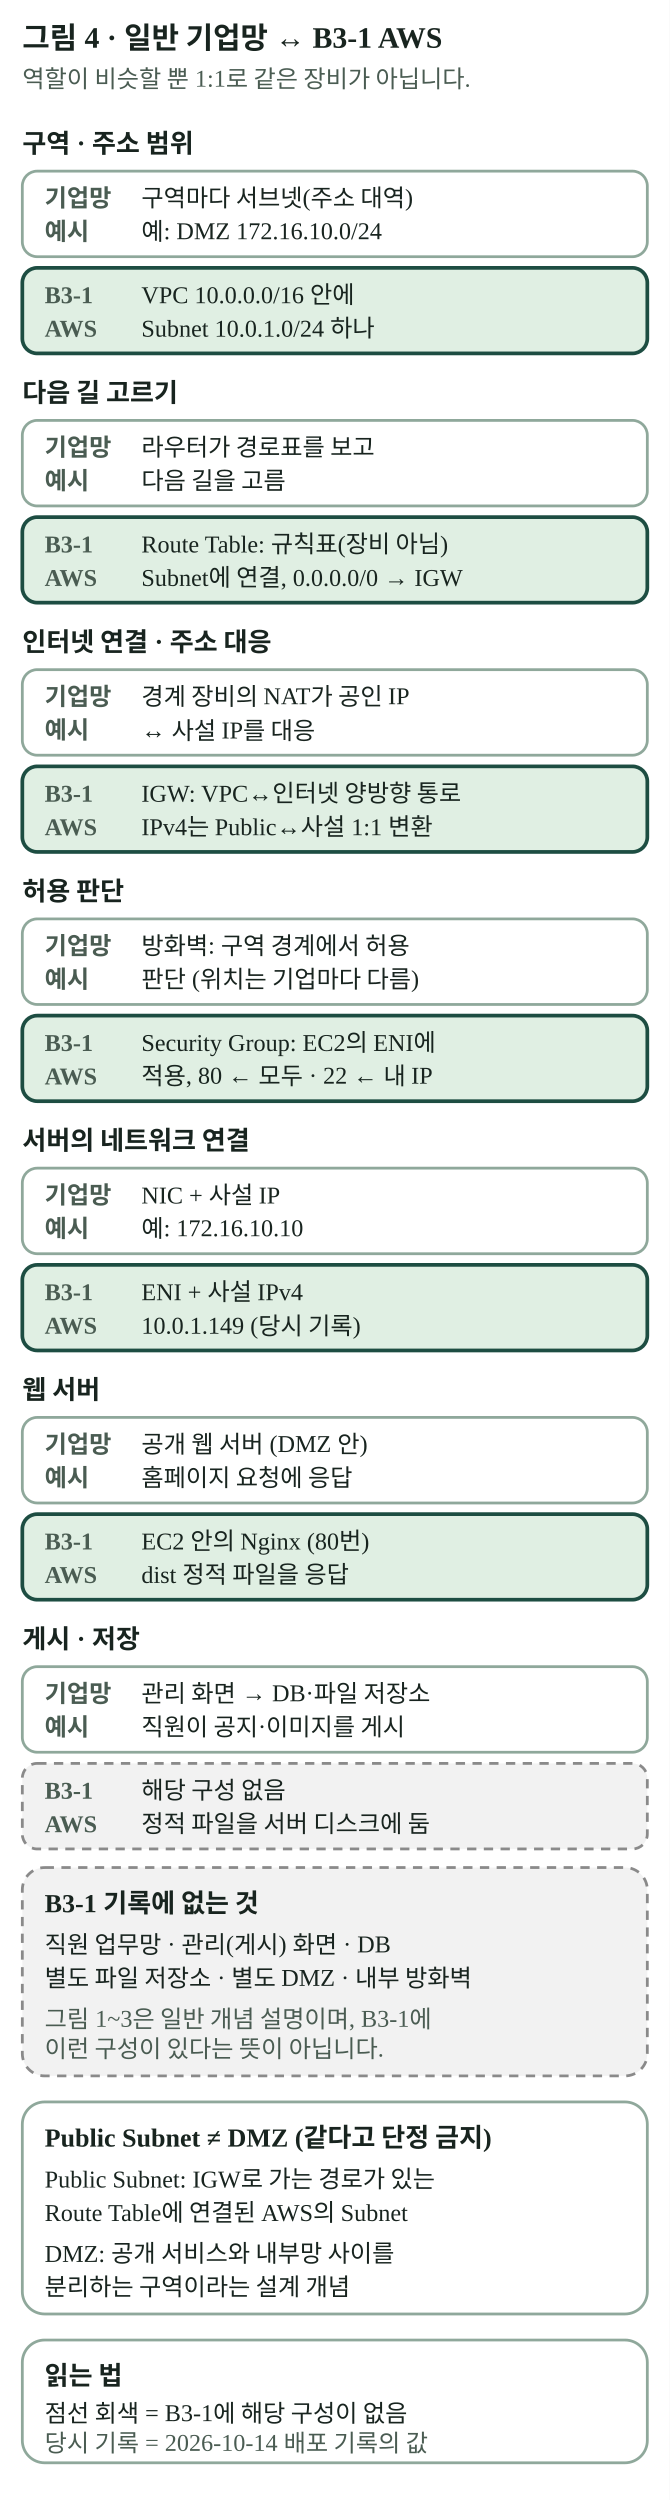
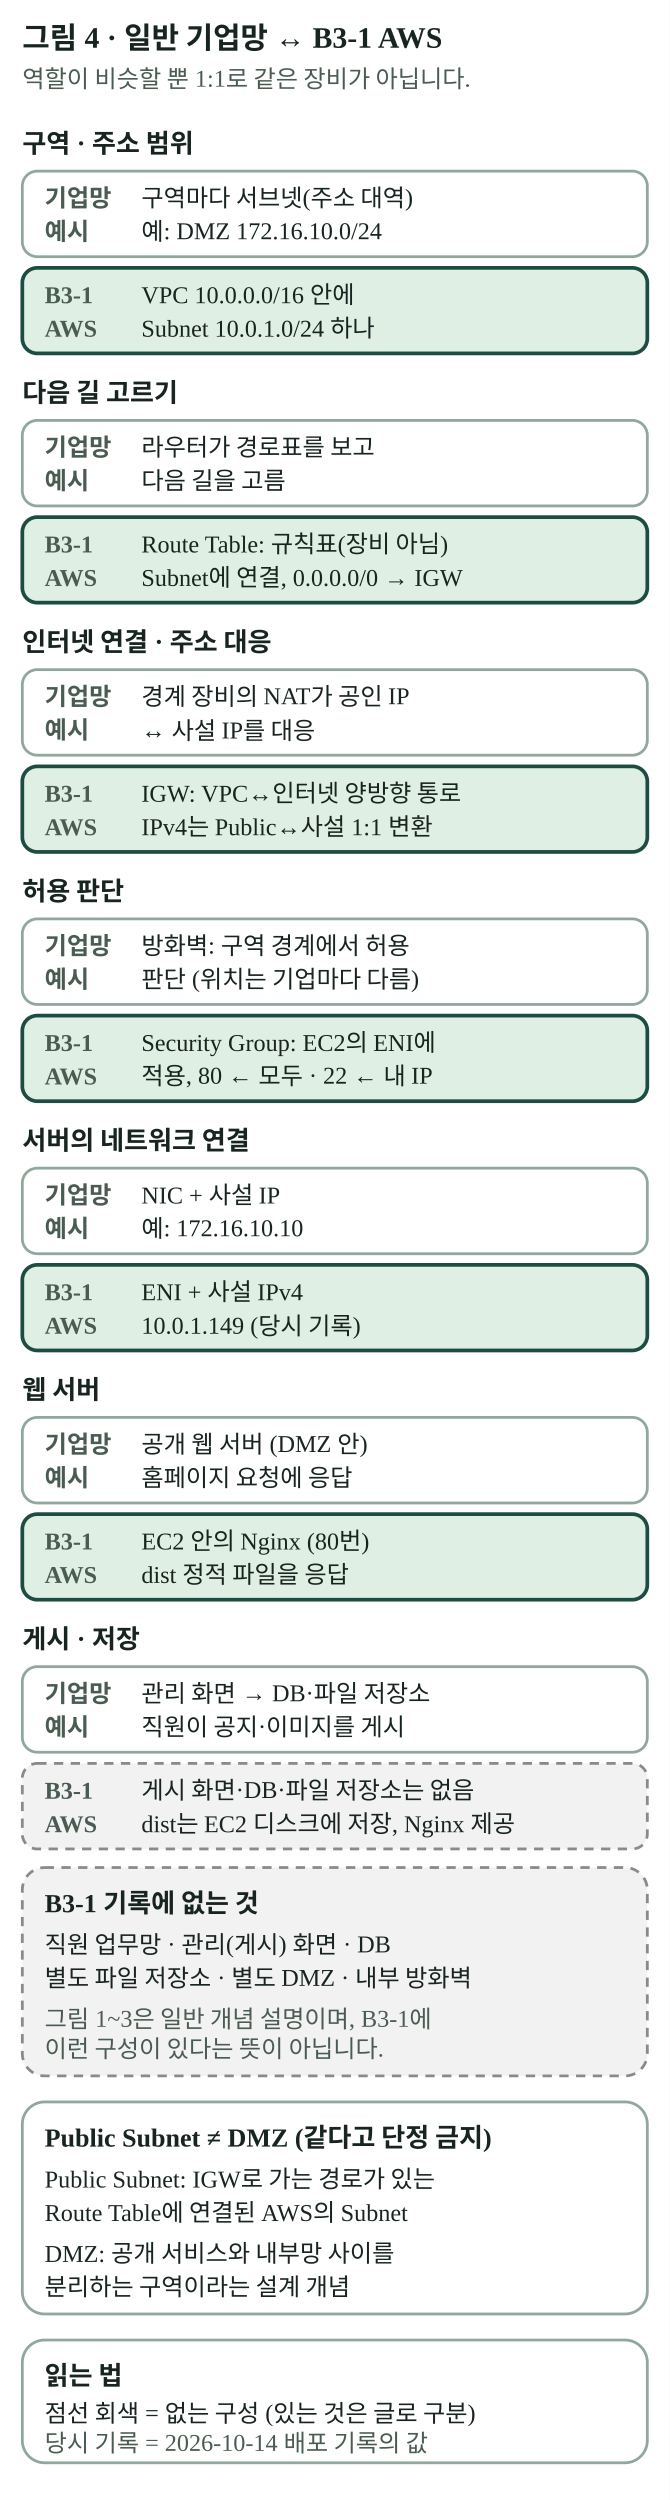
<svg xmlns="http://www.w3.org/2000/svg" viewBox="0 0 360 1344" width="360" height="1344" role="img" aria-labelledby="f4T f4D" font-family="var(--font-body, 'Pretendard VF', 'Apple SD Gothic Neo', 'Malgun Gothic', 'Noto Sans CJK KR', system-ui, sans-serif)">
  <defs>
    <style>
      .bg     { fill: #ffffff; }
      .t  { fill: #18241f; }
      .s  { fill: #4a5c52; }
      .m  { font-family: ui-monospace, SFMono-Regular, Consolas, 'Liberation Mono', monospace; }
      .b  { font-weight: 700; }
      .raised { fill: #ffffff; stroke: #8fa89b; stroke-width: 1.5; }
      .soft   { fill: #eef5ef; stroke: #8fa89b; stroke-width: 1.5; }
      .dmz    { fill: #fff6e0; stroke: #a8741a; stroke-width: 1.5; }
      .store  { fill: #e9eefb; stroke: #4a5fa8; stroke-width: 1.5; }
      .accent { fill: #e0efe3; stroke: #1d4d42; stroke-width: 2; }
      .gray   { fill: #f2f2f2; stroke: #8a8a8a; stroke-width: 1.5; stroke-dasharray: 5 4; }
      .req    { stroke: #1d4d42; stroke-width: 3; fill: none; }
      .res    { stroke: #7a4a00; stroke-width: 3; fill: none; stroke-dasharray: 8 5; }
      .link   { stroke: #6b7d73; stroke-width: 2; fill: none; }
      .note   { stroke: #6b7d73; stroke-width: 1.5; fill: none; stroke-dasharray: 2 4; stroke-linecap: round; }
      .badge  { fill: #1d4d42; }
      .badgeT { fill: #ffffff; font-weight: 700; }
      .allowP { fill: #1d4d42; }
      .allowT { fill: #ffffff; font-weight: 700; }
      .denyP  { fill: #ffffff; stroke: #9a2f2f; stroke-width: 1.8; stroke-dasharray: 3 2; }
      .denyT  { fill: #9a2f2f; font-weight: 700; }
      .hReq { fill: #1d4d42; }
      .hRes { fill: #7a4a00; }
      .hLink { fill: #6b7d73; }
    </style>
    <marker id="hReq" viewBox="0 0 10 10" refX="8" refY="5" markerWidth="6" markerHeight="6" orient="auto">
      <path d="M0 0 L10 5 L0 10 z" class="hReq" />
    </marker>
    <marker id="hRes" viewBox="0 0 10 10" refX="8" refY="5" markerWidth="6" markerHeight="6" orient="auto">
      <path d="M0 0 L10 5 L0 10 z" class="hRes" />
    </marker>
    <marker id="hLink" viewBox="0 0 10 10" refX="8" refY="5" markerWidth="6" markerHeight="6" orient="auto">
      <path d="M0 0 L10 5 L0 10 z" class="hLink" />
    </marker>
  </defs>
  <rect class="bg" x="0" y="0" width="360" height="1344" />
  <text x="12" y="26" font-size="16" class="t b">그림 4 · 일반 기업망 ↔ B3-1 AWS</text>
  <text x="12" y="47" font-size="13" class="s">역할이 비슷할 뿐 1:1로 같은 장비가 아닙니다.</text>
  <text x="12" y="82" font-size="14" class="t b">구역 · 주소 범위</text>
  <rect x="12" y="92" width="336" height="46" rx="8" class="raised" />
  <text x="24" y="111" font-size="13" class="s b">기업망</text>
  <text x="24" y="129" font-size="13" class="s b">예시</text>
  <text x="76" y="111" font-size="13" class="t">구역마다 서브넷(주소 대역)</text>
  <text x="76" y="129" font-size="13" class="t">예: DMZ 172.16.10.0/24</text>
  <rect x="12" y="144" width="336" height="46" rx="8" class="accent" />
  <text x="24" y="163" font-size="13" class="s b">B3-1</text>
  <text x="24" y="181" font-size="13" class="s b">AWS</text>
  <text x="76" y="163" font-size="13" class="t">VPC 10.0.0.0/16 안에</text>
  <text x="76" y="181" font-size="13" class="t">Subnet 10.0.1.0/24 하나</text>
  <text x="12" y="216" font-size="14" class="t b">다음 길 고르기</text>
  <rect x="12" y="226" width="336" height="46" rx="8" class="raised" />
  <text x="24" y="245" font-size="13" class="s b">기업망</text>
  <text x="24" y="263" font-size="13" class="s b">예시</text>
  <text x="76" y="245" font-size="13" class="t">라우터가 경로표를 보고</text>
  <text x="76" y="263" font-size="13" class="t">다음 길을 고름</text>
  <rect x="12" y="278" width="336" height="46" rx="8" class="accent" />
  <text x="24" y="297" font-size="13" class="s b">B3-1</text>
  <text x="24" y="315" font-size="13" class="s b">AWS</text>
  <text x="76" y="297" font-size="13" class="t">Route Table: 규칙표(장비 아님)</text>
  <text x="76" y="315" font-size="13" class="t">Subnet에 연결, 0.0.0.0/0 → IGW</text>
  <text x="12" y="350" font-size="14" class="t b">인터넷 연결 · 주소 대응</text>
  <rect x="12" y="360" width="336" height="46" rx="8" class="raised" />
  <text x="24" y="379" font-size="13" class="s b">기업망</text>
  <text x="24" y="397" font-size="13" class="s b">예시</text>
  <text x="76" y="379" font-size="13" class="t">경계 장비의 NAT가 공인 IP</text>
  <text x="76" y="397" font-size="13" class="t">↔ 사설 IP를 대응</text>
  <rect x="12" y="412" width="336" height="46" rx="8" class="accent" />
  <text x="24" y="431" font-size="13" class="s b">B3-1</text>
  <text x="24" y="449" font-size="13" class="s b">AWS</text>
  <text x="76" y="431" font-size="13" class="t">IGW: VPC↔인터넷 양방향 통로</text>
  <text x="76" y="449" font-size="13" class="t">IPv4는 Public↔사설 1:1 변환</text>
  <text x="12" y="484" font-size="14" class="t b">허용 판단</text>
  <rect x="12" y="494" width="336" height="46" rx="8" class="raised" />
  <text x="24" y="513" font-size="13" class="s b">기업망</text>
  <text x="24" y="531" font-size="13" class="s b">예시</text>
  <text x="76" y="513" font-size="13" class="t">방화벽: 구역 경계에서 허용</text>
  <text x="76" y="531" font-size="13" class="t">판단 (위치는 기업마다 다름)</text>
  <rect x="12" y="546" width="336" height="46" rx="8" class="accent" />
  <text x="24" y="565" font-size="13" class="s b">B3-1</text>
  <text x="24" y="583" font-size="13" class="s b">AWS</text>
  <text x="76" y="565" font-size="13" class="t">Security Group: EC2의 ENI에</text>
  <text x="76" y="583" font-size="13" class="t">적용, 80 ← 모두 · 22 ← 내 IP</text>
  <text x="12" y="618" font-size="14" class="t b">서버의 네트워크 연결</text>
  <rect x="12" y="628" width="336" height="46" rx="8" class="raised" />
  <text x="24" y="647" font-size="13" class="s b">기업망</text>
  <text x="24" y="665" font-size="13" class="s b">예시</text>
  <text x="76" y="647" font-size="13" class="t">NIC + 사설 IP</text>
  <text x="76" y="665" font-size="13" class="t">예: 172.16.10.10</text>
  <rect x="12" y="680" width="336" height="46" rx="8" class="accent" />
  <text x="24" y="699" font-size="13" class="s b">B3-1</text>
  <text x="24" y="717" font-size="13" class="s b">AWS</text>
  <text x="76" y="699" font-size="13" class="t">ENI + 사설 IPv4</text>
  <text x="76" y="717" font-size="13" class="t">10.0.1.149 (당시 기록)</text>
  <text x="12" y="752" font-size="14" class="t b">웹 서버</text>
  <rect x="12" y="762" width="336" height="46" rx="8" class="raised" />
  <text x="24" y="781" font-size="13" class="s b">기업망</text>
  <text x="24" y="799" font-size="13" class="s b">예시</text>
  <text x="76" y="781" font-size="13" class="t">공개 웹 서버 (DMZ 안)</text>
  <text x="76" y="799" font-size="13" class="t">홈페이지 요청에 응답</text>
  <rect x="12" y="814" width="336" height="46" rx="8" class="accent" />
  <text x="24" y="833" font-size="13" class="s b">B3-1</text>
  <text x="24" y="851" font-size="13" class="s b">AWS</text>
  <text x="76" y="833" font-size="13" class="t">EC2 안의 Nginx (80번)</text>
  <text x="76" y="851" font-size="13" class="t">dist 정적 파일을 응답</text>
  <text x="12" y="886" font-size="14" class="t b">게시 · 저장</text>
  <rect x="12" y="896" width="336" height="46" rx="8" class="raised" />
  <text x="24" y="915" font-size="13" class="s b">기업망</text>
  <text x="24" y="933" font-size="13" class="s b">예시</text>
  <text x="76" y="915" font-size="13" class="t">관리 화면 → DB·파일 저장소</text>
  <text x="76" y="933" font-size="13" class="t">직원이 공지·이미지를 게시</text>
  <rect x="12" y="948" width="336" height="46" rx="8" class="gray" />
  <text x="24" y="967" font-size="13" class="s b">B3-1</text>
  <text x="24" y="985" font-size="13" class="s b">AWS</text>
-   <text x="76" y="967" font-size="13" class="t">해당 구성 없음</text>
-   <text x="76" y="985" font-size="13" class="t">정적 파일을 서버 디스크에 둠</text>
+   <text x="76" y="967" font-size="13" class="t">게시 화면·DB·파일 저장소는 없음</text>
+   <text x="76" y="985" font-size="13" class="t">dist는 EC2 디스크에 저장, Nginx 제공</text>
  <rect x="12" y="1004" width="336" height="112" rx="12" class="gray" />
  <text x="24" y="1028" font-size="14" class="t b">B3-1 기록에 없는 것</text>
  <text x="24" y="1050" font-size="13" class="t">직원 업무망 · 관리(게시) 화면 · DB</text>
  <text x="24" y="1068" font-size="13" class="t">별도 파일 저장소 · 별도 DMZ · 내부 방화벽</text>
  <text x="24" y="1090" font-size="13" class="s">그림 1~3은 일반 개념 설명이며, B3-1에</text>
  <text x="24" y="1106" font-size="13" class="s">이런 구성이 있다는 뜻이 아닙니다.</text>
  <rect x="12" y="1130" width="336" height="114" rx="12" class="raised" />
  <text x="24" y="1154" font-size="14" class="t b">Public Subnet ≠ DMZ (같다고 단정 금지)</text>
  <text x="24" y="1176" font-size="13" class="t">Public Subnet: IGW로 가는 경로가 있는</text>
  <text x="24" y="1194" font-size="13" class="t">Route Table에 연결된 AWS의 Subnet</text>
  <text x="24" y="1216" font-size="13" class="t">DMZ: 공개 서비스와 내부망 사이를</text>
  <text x="24" y="1234" font-size="13" class="t">분리하는 구역이라는 설계 개념</text>
  <rect x="12" y="1258" width="336" height="66" rx="12" class="raised" />
  <text x="24" y="1282" font-size="14" class="t b">읽는 법</text>
-   <text x="24" y="1302" font-size="13" class="t">점선 회색 = B3-1에 해당 구성이 없음</text>
+   <text x="24" y="1302" font-size="13" class="t">점선 회색 = 없는 구성 (있는 것은 글로 구분)</text>
  <text x="24" y="1318" font-size="13" class="s">당시 기록 = 2026-10-14 배포 기록의 값</text>
</svg>
